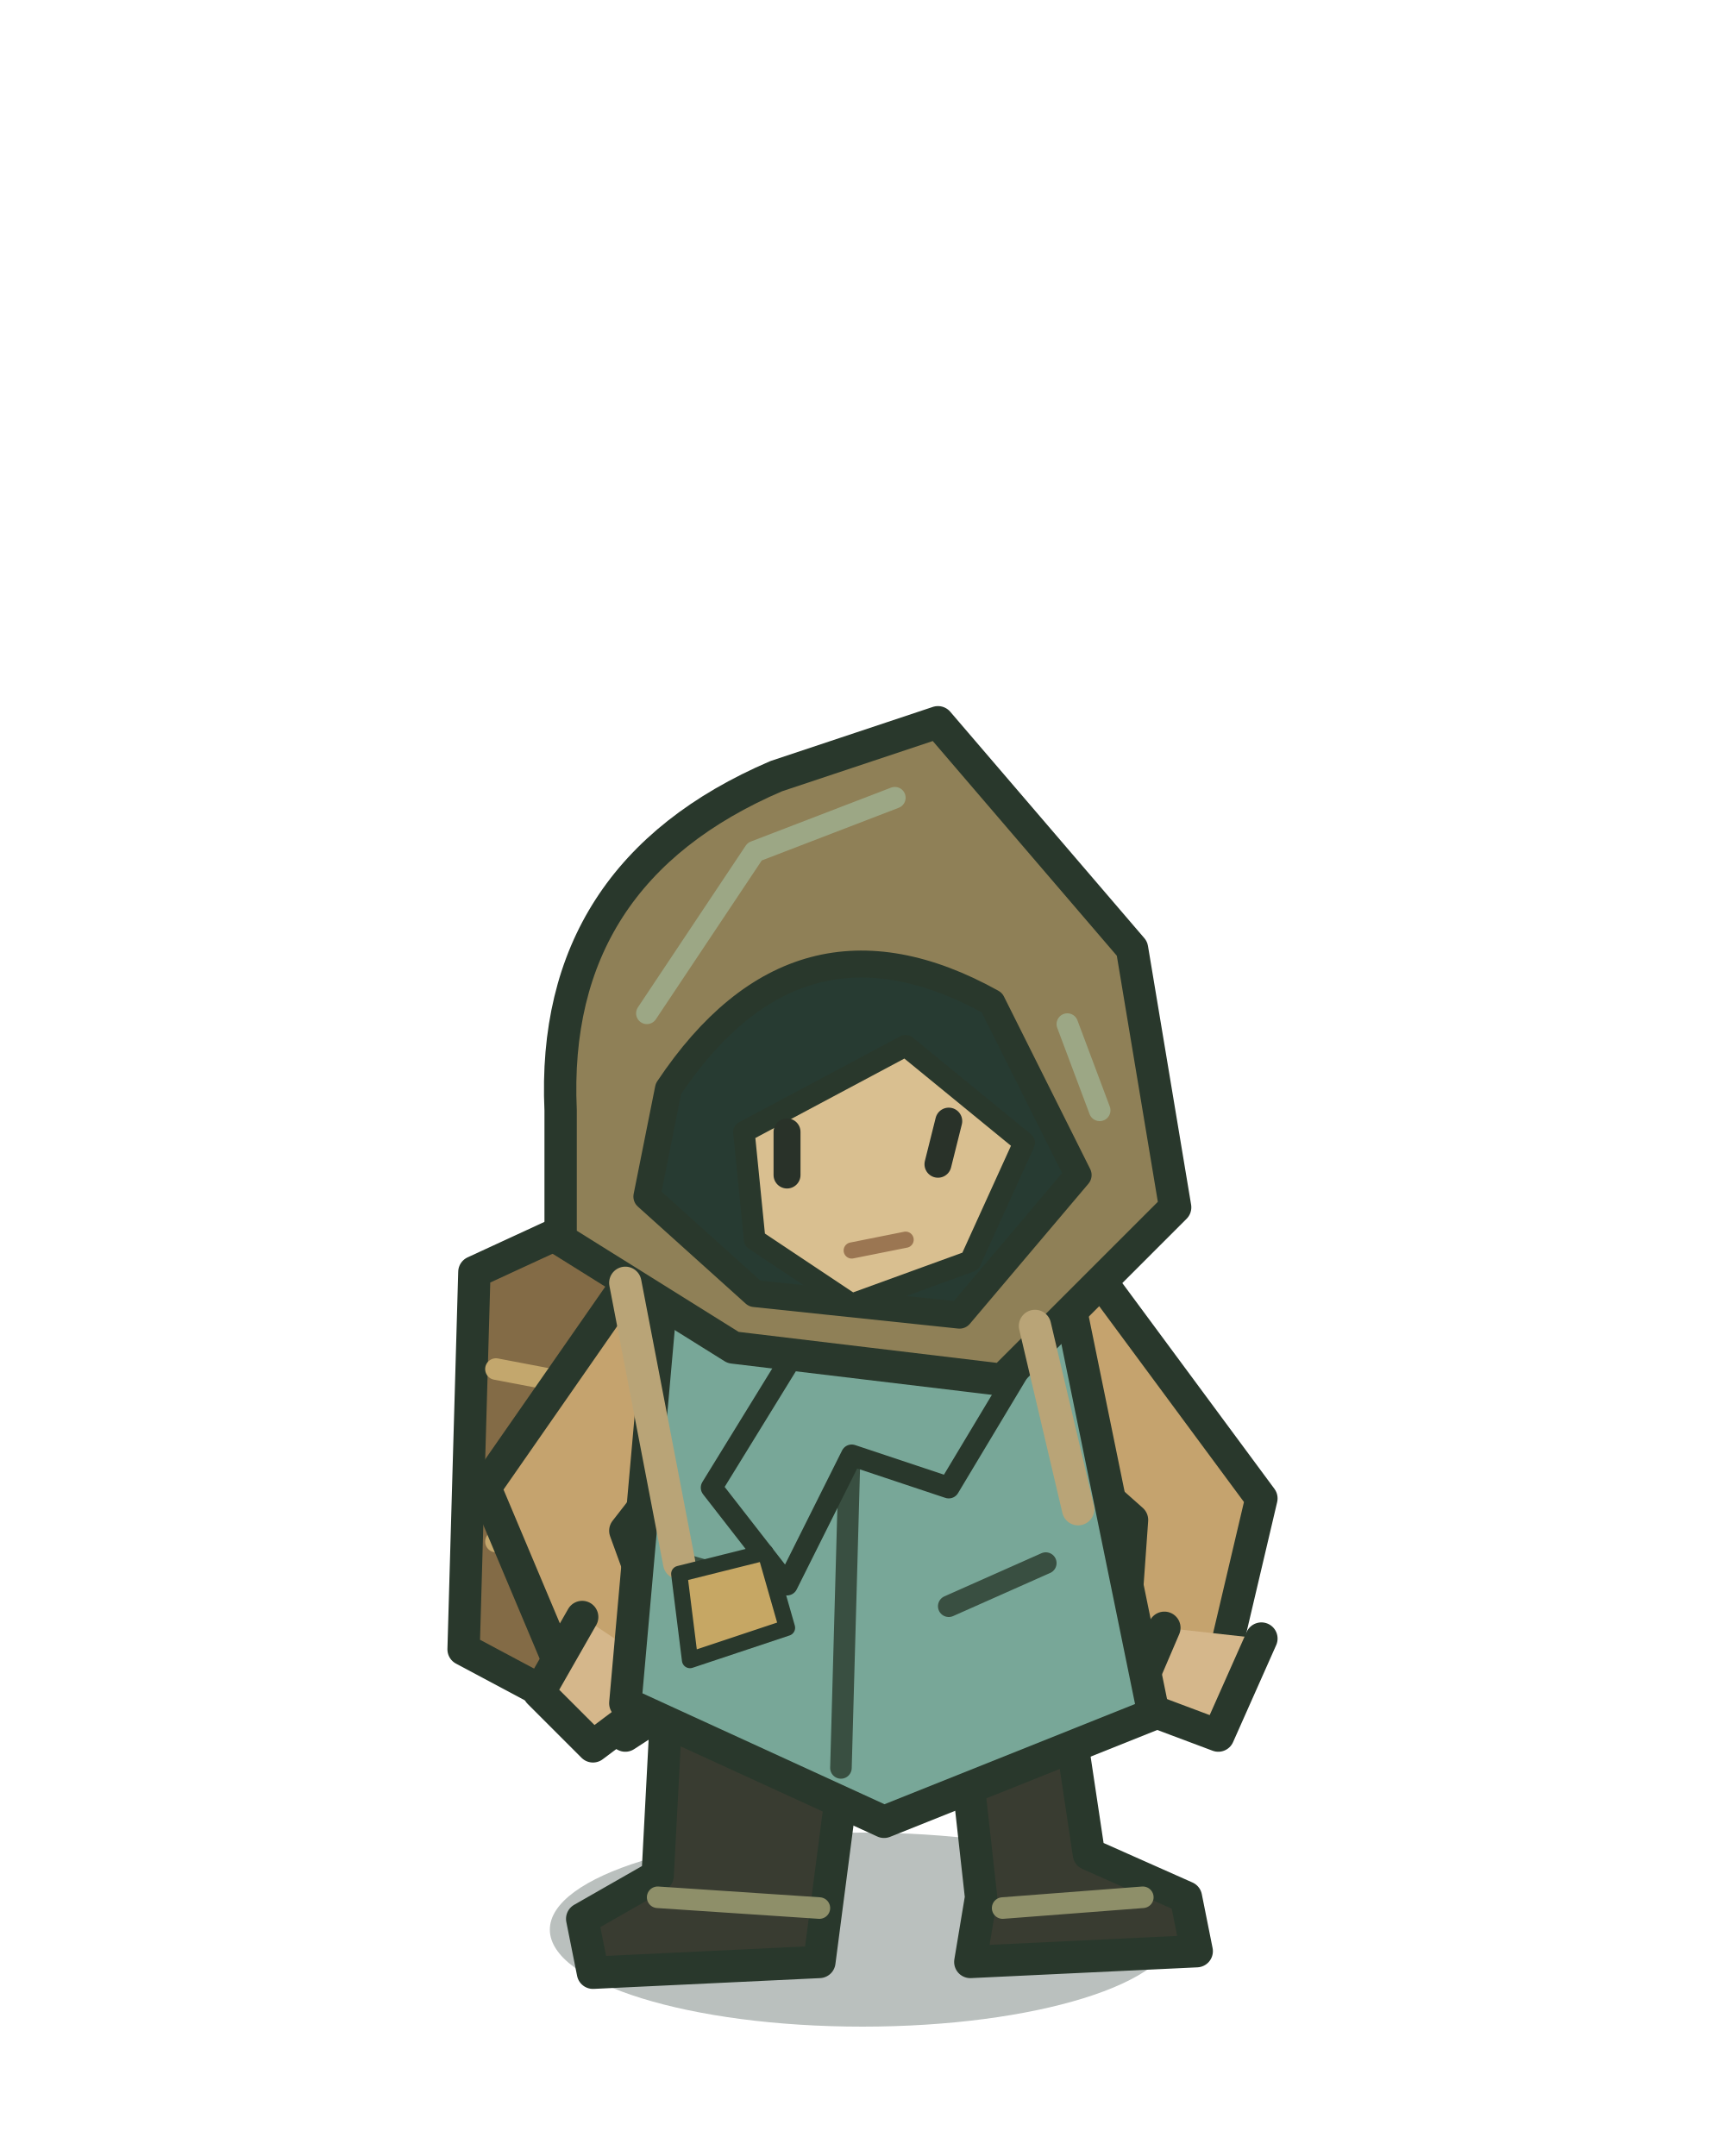
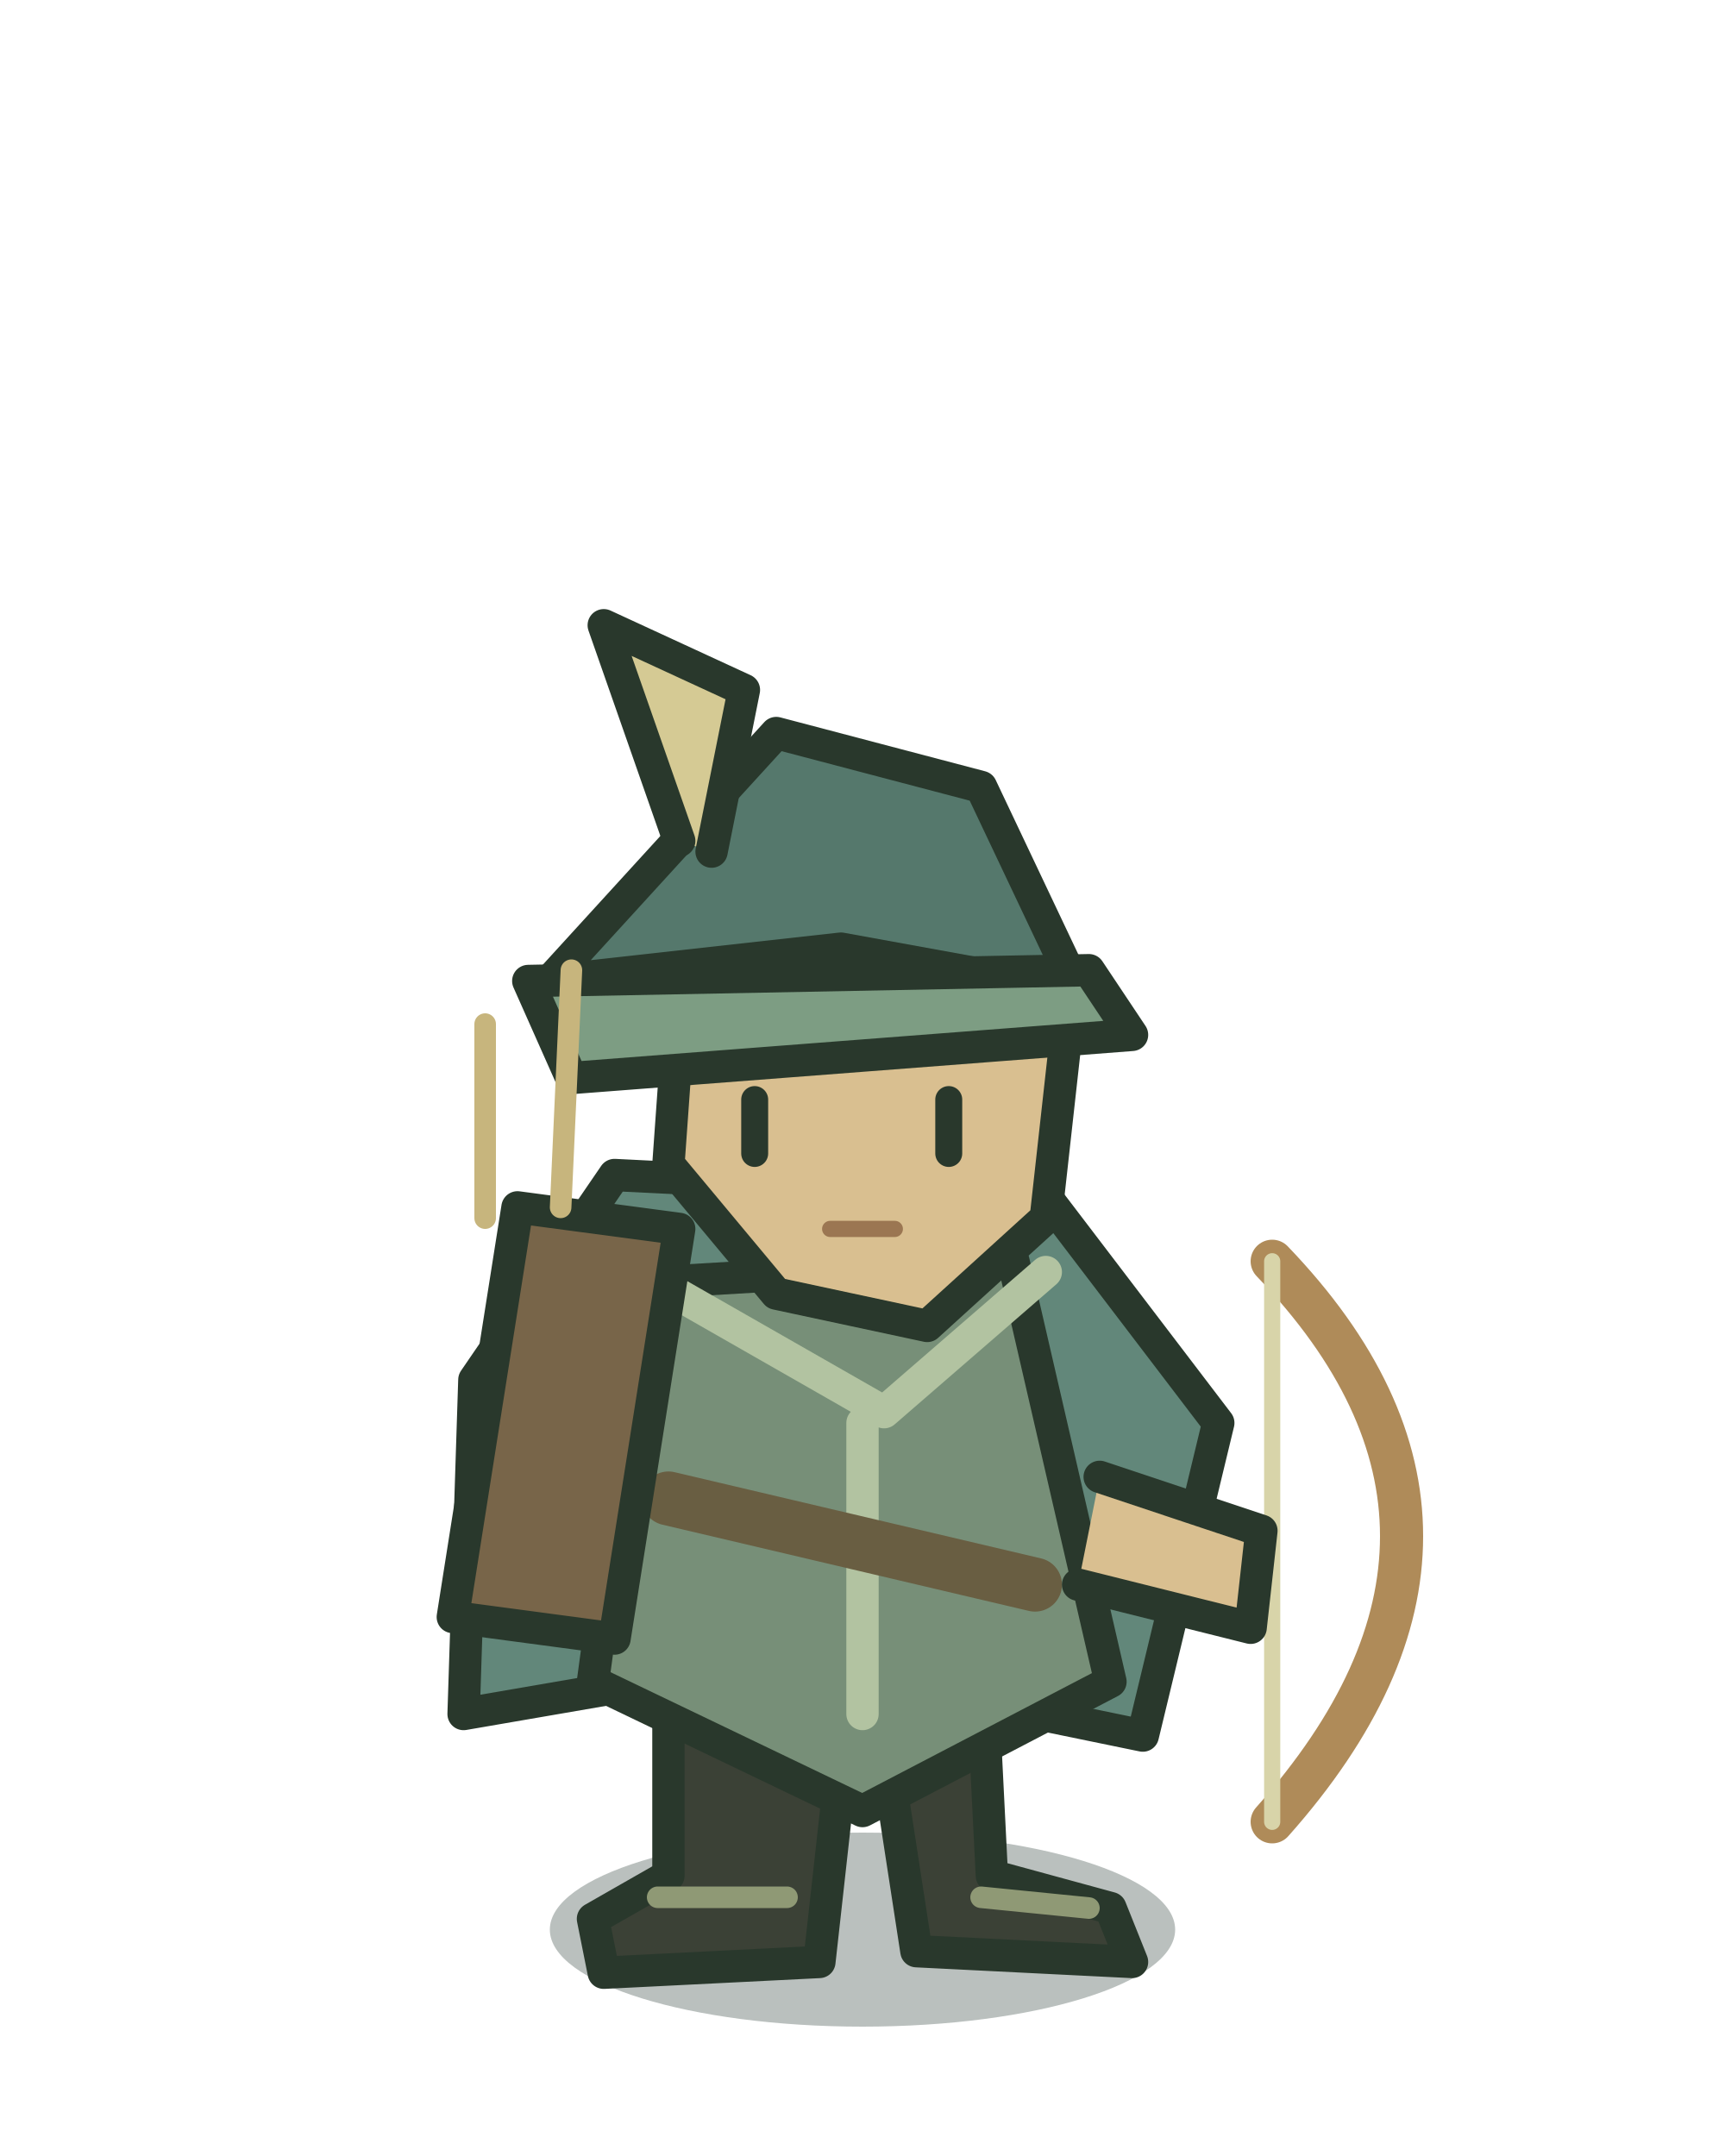
- <svg xmlns="http://www.w3.org/2000/svg" viewBox="0 0 160 200" width="160" height="200" role="img" aria-label="营地伙伴">
+ <svg xmlns="http://www.w3.org/2000/svg" viewBox="0 0 160 200" width="160" height="200" role="img" aria-label="岚 · 羽饰短斗篷与弓">
  <g stroke="#29382c" stroke-width="3" stroke-linecap="round" stroke-linejoin="round">
    <ellipse cx="80" cy="179" rx="29" ry="9" fill="#172b24" opacity=".3" stroke="none" />
-     <path d="m57 112-13 6-1 35 15 8 20-13-3-32Z" fill="#836b46" />
-     <path d="m46 127 21 4m-21 12 20 3m-8-29-3 35" fill="none" stroke="#c3a76d" stroke-width="2" />
-     <path d="m62 155-1 19-7 4 1 5 21-1 3-23m10-1 2 18-1 6 21-1-1-5-9-4-3-20" fill="#393c31" />
-     <path d="m61 176 15 1m17 0 13-1" fill="none" stroke="#8e8f69" stroke-width="2" />
-     <path d="m61 115-16 23 8 19 9-4-4-11 7-9m35-17 17 23-4 17-9-1 1-14-9-8" fill="#c5a36e" />
-     <path d="m54 150-4 7 5 5 8-6m45-5-3 7 8 3 4-9" fill="#d5b78b" />
-     <path d="m62 113-4 45 24 11 25-10-9-44Z" fill="#78a798" />
-     <path d="m79 128-1 36m-15-19 7 2m18 2 9-4" fill="none" stroke="#394f41" stroke-width="2" />
-     <path d="m74 125 11 2 12-4-9 15-9-3-6 12-7-9Z" fill="#78a798" stroke-width="2" />
-     <path d="M52 103q-1-22 20-31l15-5 18 21 4 24-16 16-25-3-16-10Z" fill="#8f8057" />
-     <path d="M62 101q12-18 30-8l8 16-11 13-19-2-10-9Z" fill="#273b32" stroke-width="2.5" />
-     <path d="m69 105 1 10 9 6 11-4 5-11-11-9Z" fill="#d9bf90" stroke-width="2" />
-     <path d="m73 105 0 4m15-5-1 4" stroke="#293229" stroke-width="2.5" />
-     <path d="m79 116 5-1" stroke="#9b7652" stroke-width="1.5" />
-     <path d="m60 94 10-15 13-5m16 21 3 8" fill="none" stroke="#9ca785" stroke-width="2" />
-     <path d="m58 119 5 26m33-22 4 17" fill="none" stroke="#b9a477" stroke-width="3" />
-     <path d="m63 146 8-2 2 7-9 3Z" fill="#c6a764" stroke-width="1.5" />
+     <path d="m62 154 0 20-7 4 1 5 20-1 3-27m12-1 1 20 11 3 2 5-20-1-4-26" fill="#3b4136" />
+     <path d="m61 176 12 0m18 0 10 1" fill="none" stroke="#8f9975" stroke-width="2" />
+     <path d="m57 109-13 19-1 31 29-5 34 7 7-29-16-21Z" fill="#62877a" />
+     <path d="m60 119-5 37 25 12 23-12-9-39Z" fill="#778f78" />
+     <path d="m61 119 21 12 15-13m-17 14 0 27" fill="none" stroke="#b2c3a1" />
+     <path d="m62 139 34 8" stroke="#695e42" stroke-width="5" />
+     <path d="M63 94q3-14 17-15 17 0 19 16l-2 18-11 10-14-3-10-12Z" fill="#d9bf90" />
+     <path d="m70 102 0 5m18-5 0 5" stroke-width="2.5" />
+     <path d="m77 114 6 0" stroke="#9b7652" stroke-width="1.5" />
+     <path d="m51 91 21-23 19 5 9 19-22-4Z" fill="#55786c" />
+     <path d="m49 91 52-1 4 6-52 4Z" fill="#7d9d83" />
+     <path d="m63 78-7-20 13 6-3 15" fill="#d5ca94" />
+     <path d="m48 112-6 38 15 2 6-38Z" fill="#786549" />
+     <path d="m45 113 0-18m7 17 1-22" stroke="#c7b57d" stroke-width="2" />
+     <path d="M118 117q24 25 0 52" fill="none" stroke="#af8b59" stroke-width="4" />
+     <path d="m118 117 0 52" fill="none" stroke="#d8d4a9" stroke-width="1.5" />
+     <path d="m102 137 15 5-1 9-16-4" fill="#d9bf90" />
  </g>
</svg>
